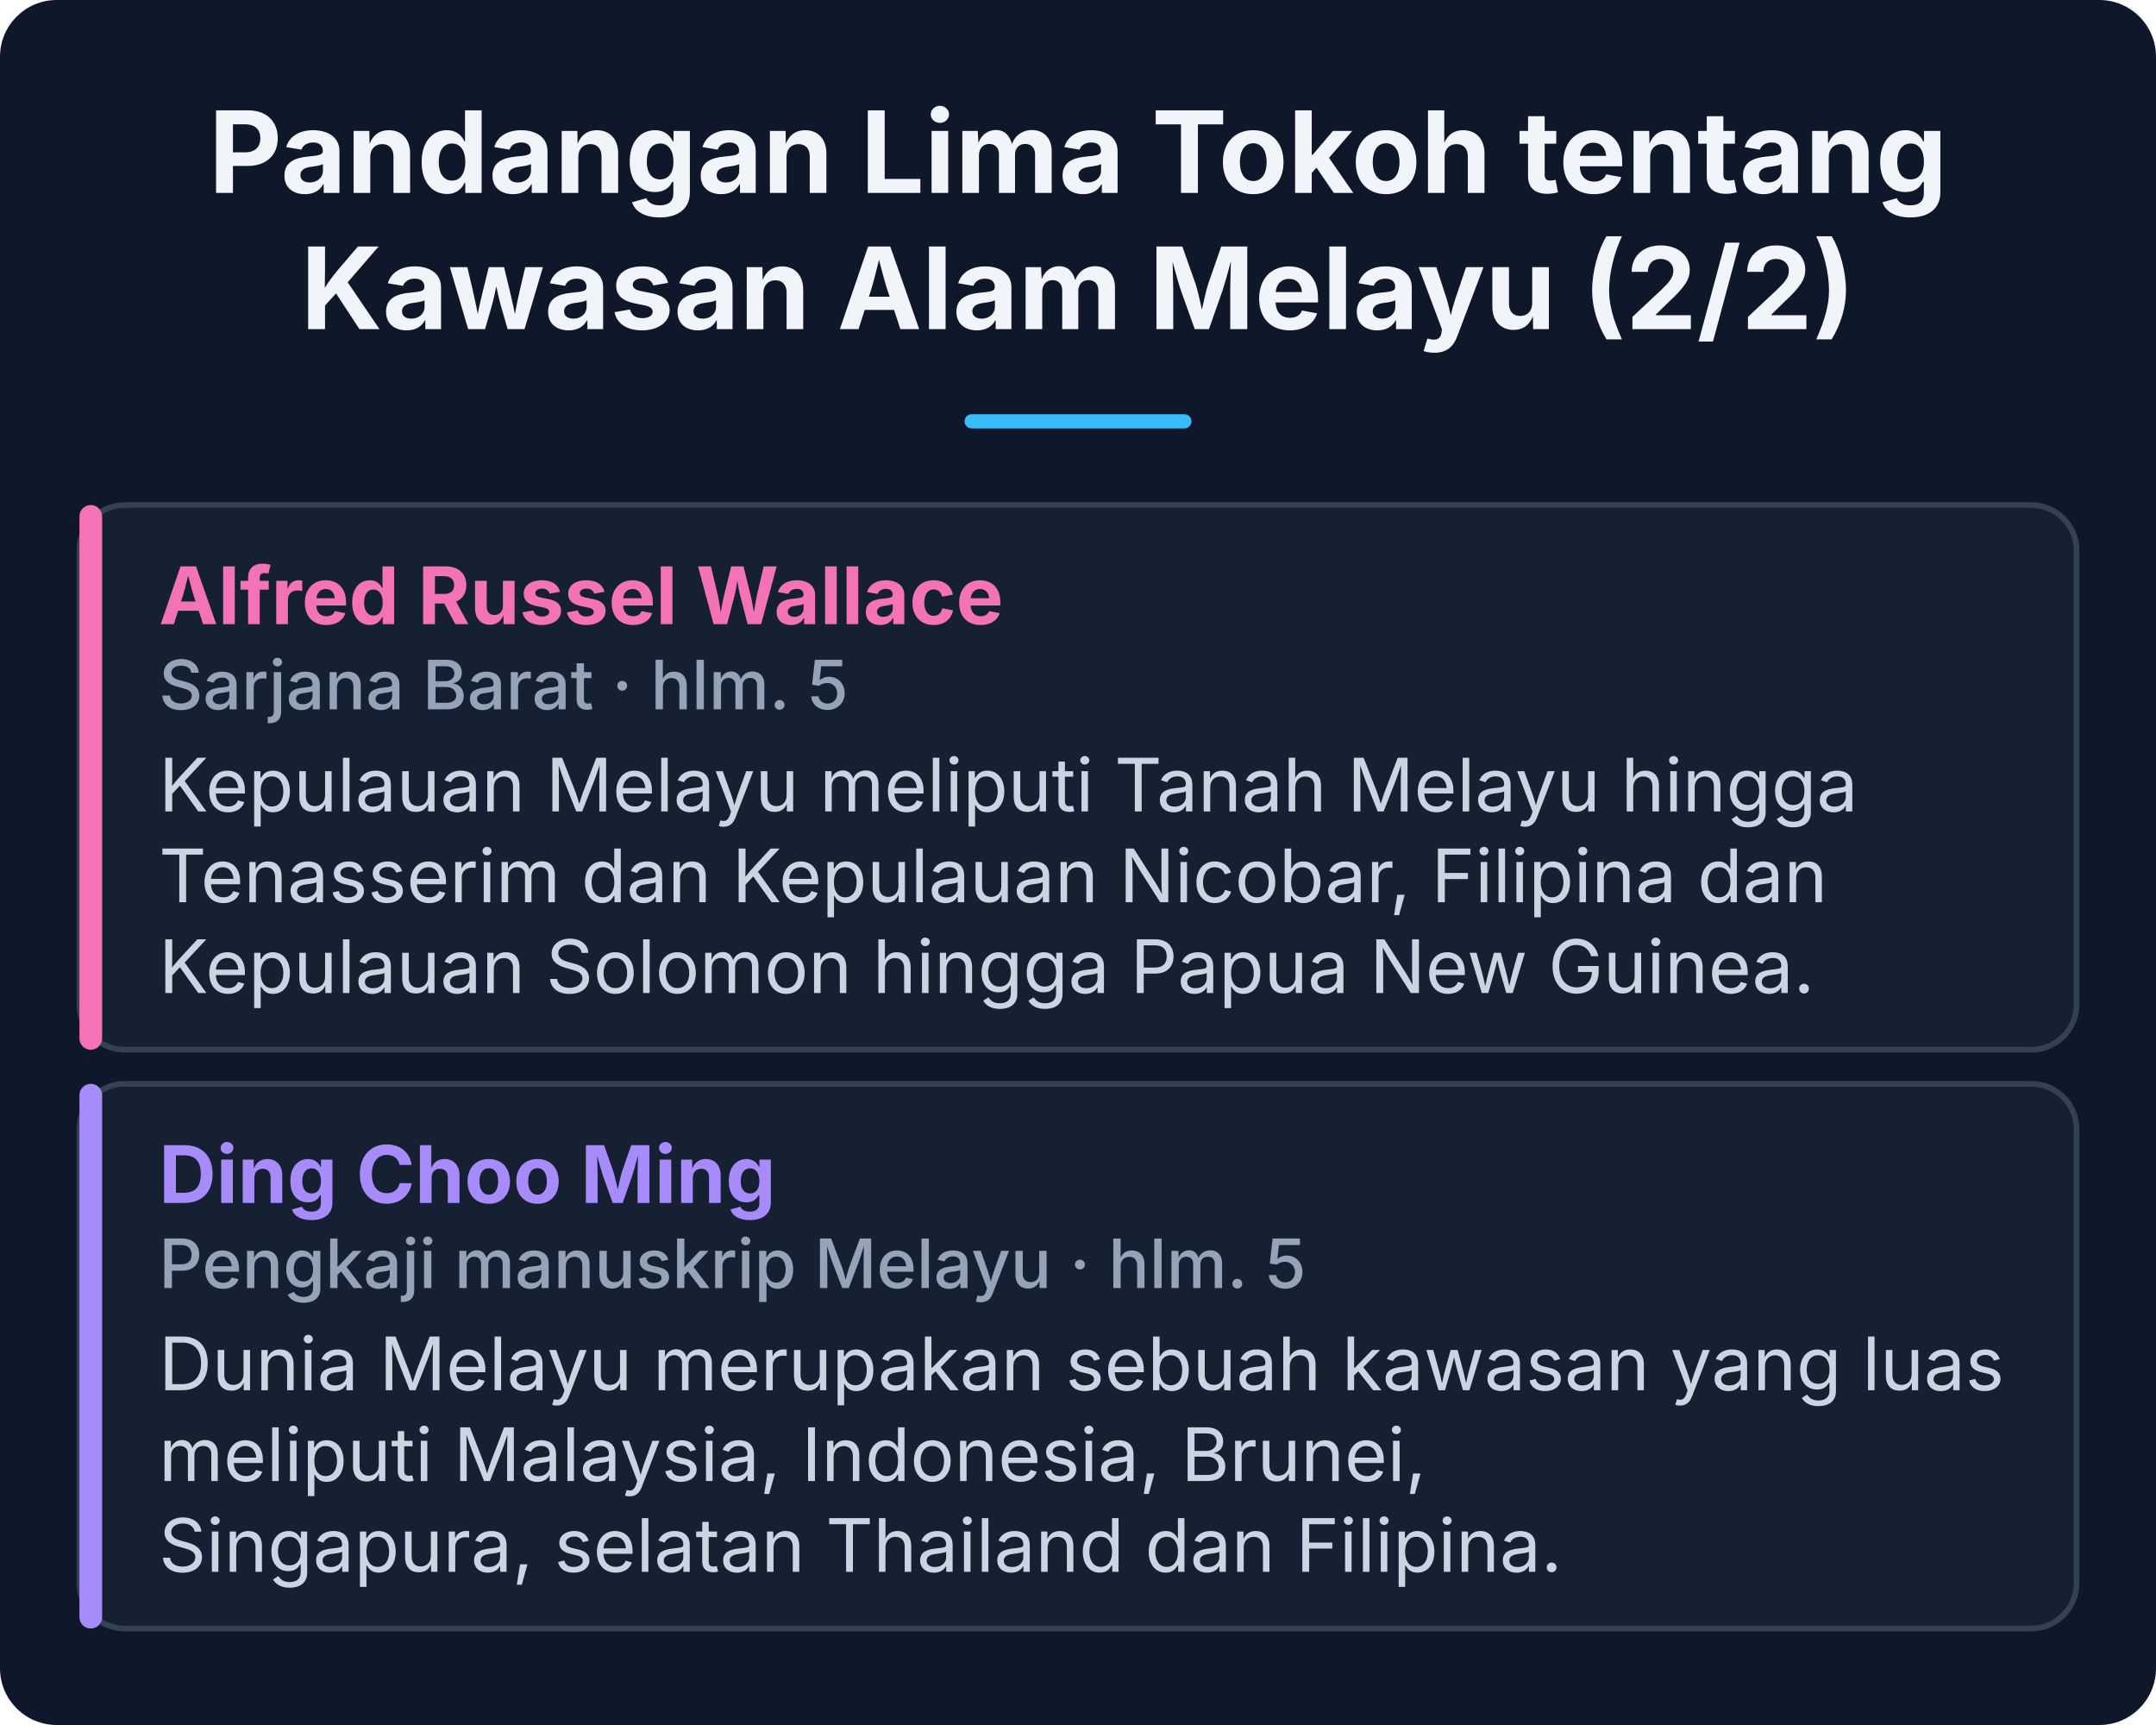
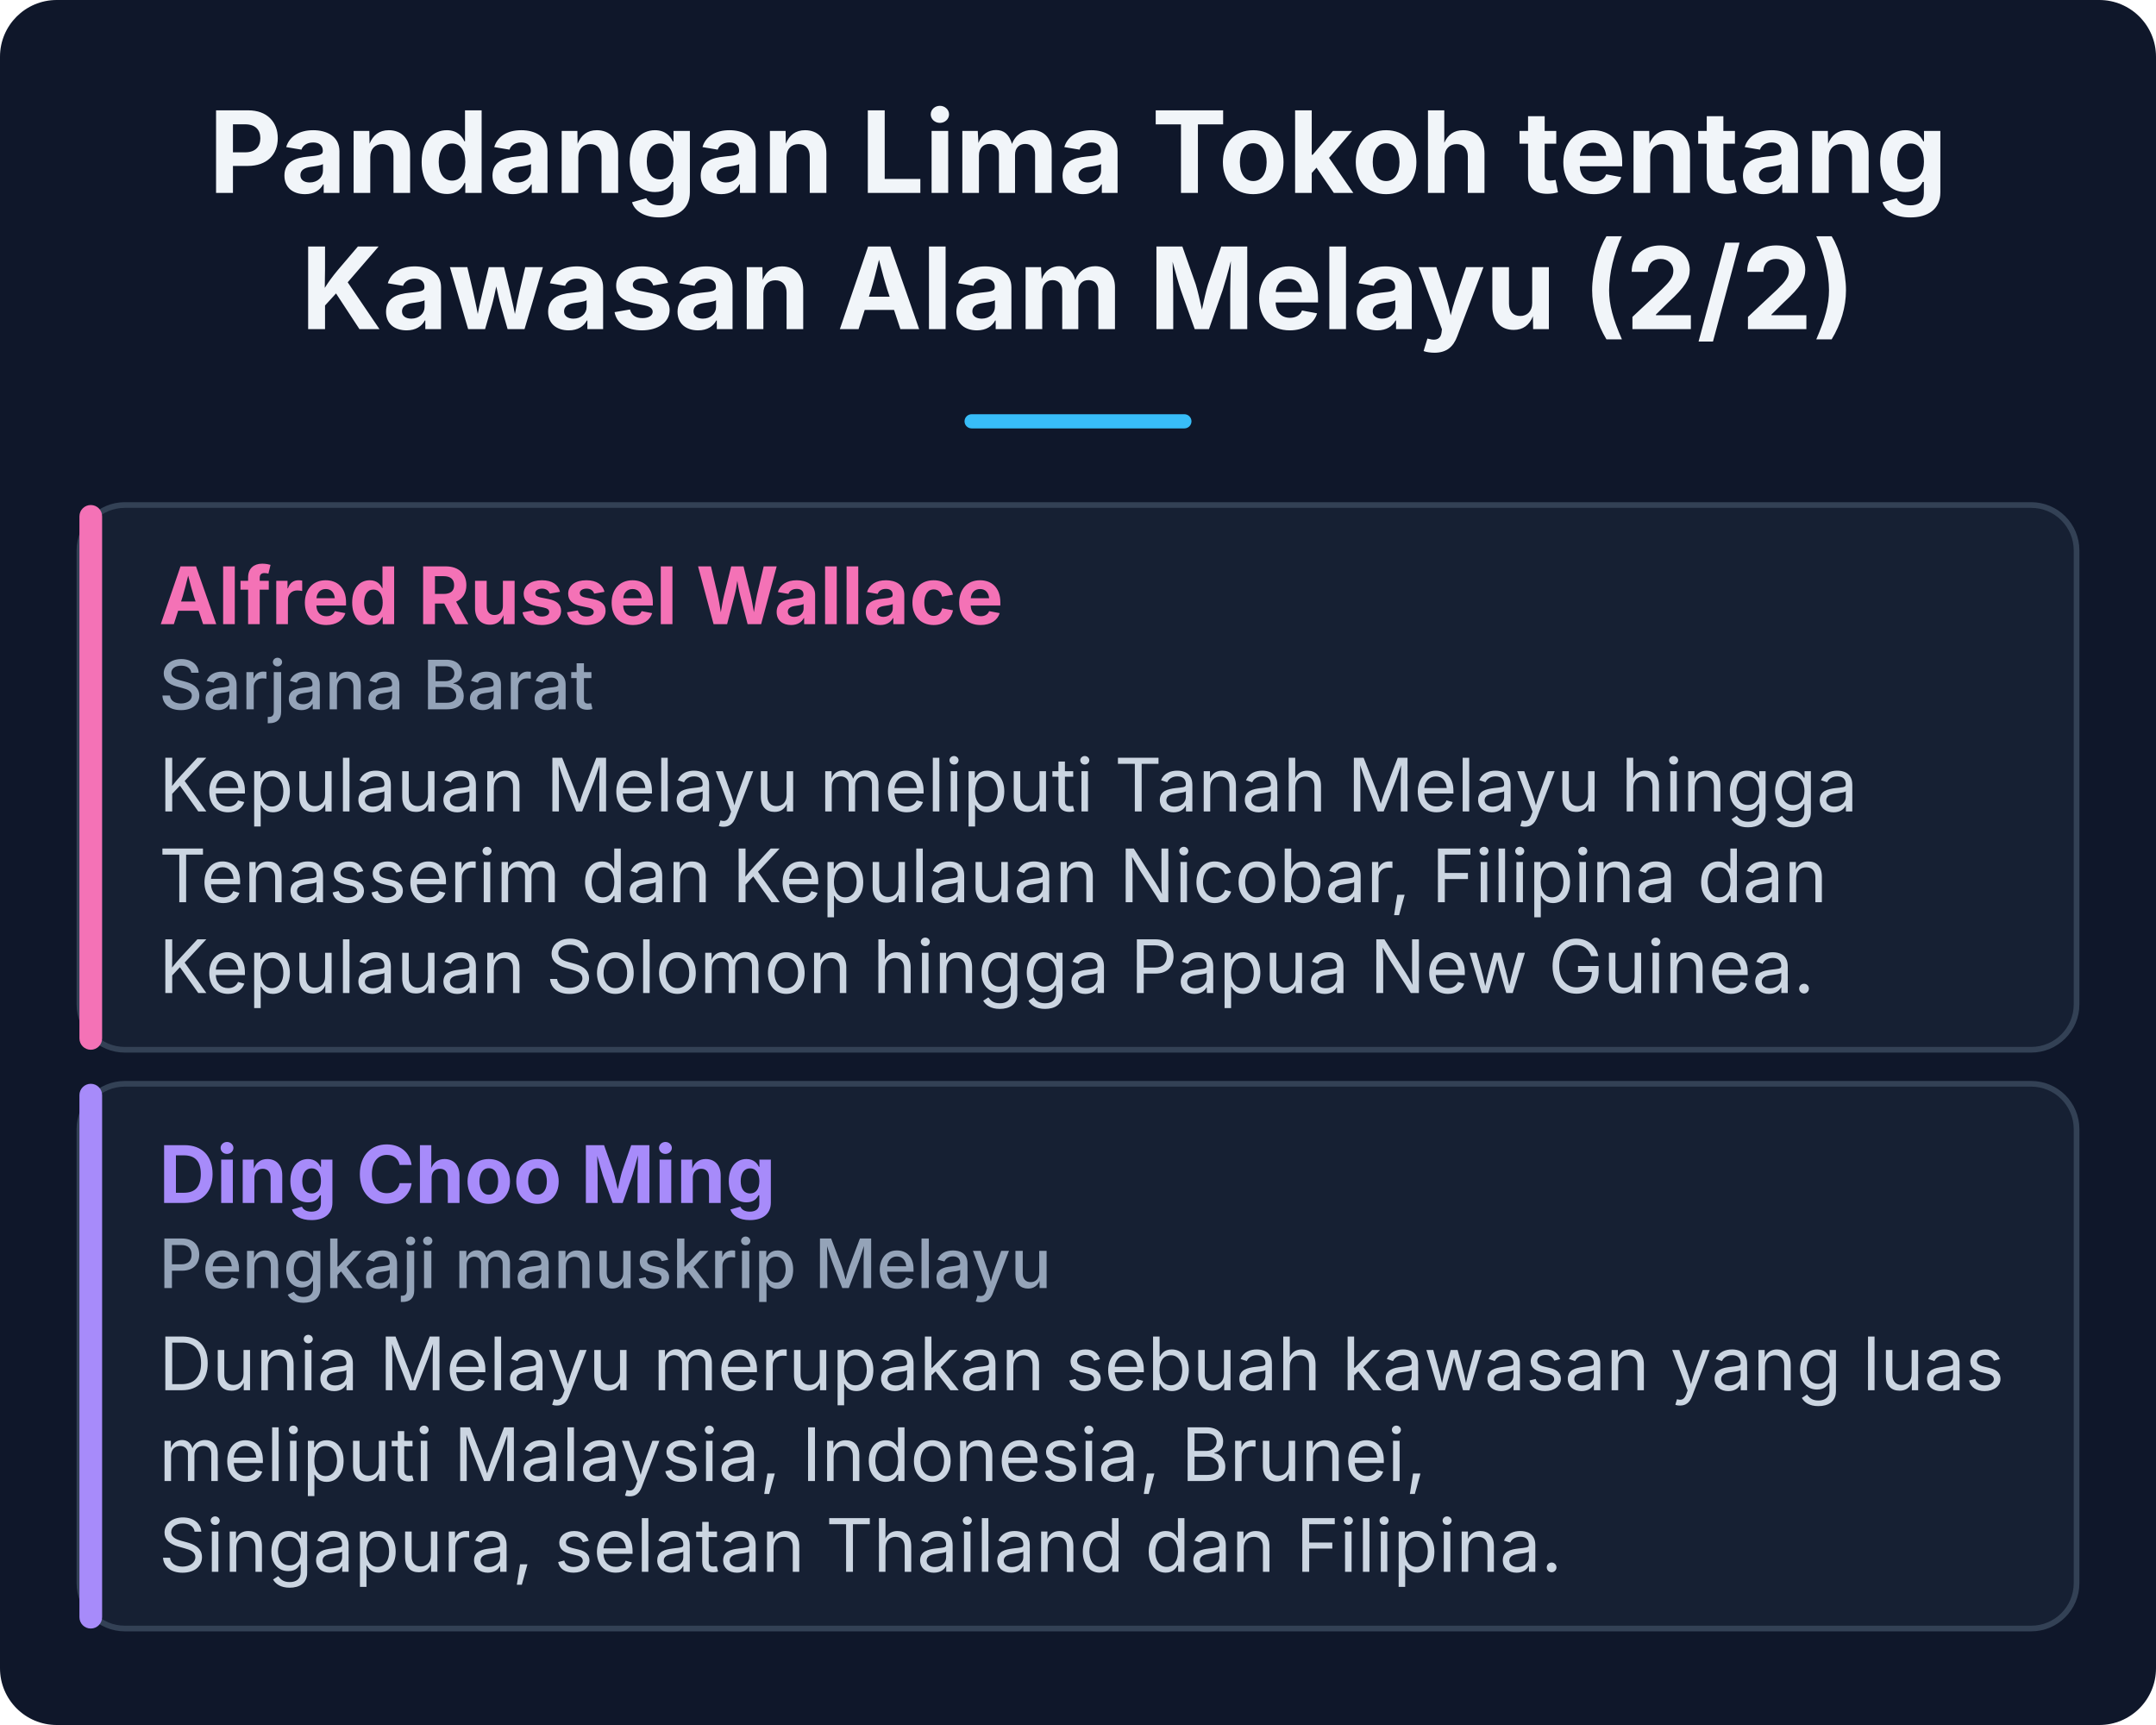
<svg xmlns="http://www.w3.org/2000/svg" viewBox="0 0 760 608" width="760" height="608" role="img" aria-label="Perbandingan pandangan tokoh tentang kawasan Alam Melayu, bahagian 2 daripada 2">
  <rect width="760" height="608" rx="20" fill="#0f172a" />
  <text x="380" y="68" text-anchor="middle" font-family="Inter, Segoe UI, Arial, sans-serif" font-size="40" font-weight="700" fill="#f1f5f9">Pandangan Lima Tokoh tentang</text>
  <text x="380" y="116" text-anchor="middle" font-family="Inter, Segoe UI, Arial, sans-serif" font-size="40" font-weight="700" fill="#f1f5f9">Kawasan Alam Melayu (2/2)</text>
  <rect x="340" y="146" width="80" height="5" rx="2.5" fill="#38bdf8" />
  <rect x="28" y="178" width="704" height="192" rx="16" fill="#162033" stroke="#334155" stroke-width="2" />
  <rect x="28" y="178" width="8" height="192" rx="4" fill="#f472b6" />
  <text x="56" y="220" text-anchor="start" font-family="Inter, Segoe UI, Arial, sans-serif" font-size="28" font-weight="700" fill="#f472b6">Alfred Russel Wallace</text>
-   <text x="56" y="250" text-anchor="start" font-family="Inter, Segoe UI, Arial, sans-serif" font-size="24" font-weight="500" fill="#94a3b8">Sarjana Barat · hlm. 5</text>
+   <text x="56" y="250" text-anchor="start" font-family="Inter, Segoe UI, Arial, sans-serif" font-size="24" font-weight="500" fill="#94a3b8">Sarjana Barat</text>
  <text x="56" y="286" text-anchor="start" font-family="Inter, Segoe UI, Arial, sans-serif" font-size="26" font-weight="400" fill="#cbd5e1">Kepulauan Melayu meliputi Tanah Melayu hingga</text>
  <text x="56" y="318" text-anchor="start" font-family="Inter, Segoe UI, Arial, sans-serif" font-size="26" font-weight="400" fill="#cbd5e1">Tenasserim dan Kepulauan Nicobar, Filipina dan</text>
  <text x="56" y="350" text-anchor="start" font-family="Inter, Segoe UI, Arial, sans-serif" font-size="26" font-weight="400" fill="#cbd5e1">Kepulauan Solomon hingga Papua New Guinea.</text>
  <rect x="28" y="382" width="704" height="192" rx="16" fill="#162033" stroke="#334155" stroke-width="2" />
  <rect x="28" y="382" width="8" height="192" rx="4" fill="#a78bfa" />
  <text x="56" y="424" text-anchor="start" font-family="Inter, Segoe UI, Arial, sans-serif" font-size="28" font-weight="700" fill="#a78bfa">Ding Choo Ming</text>
-   <text x="56" y="454" text-anchor="start" font-family="Inter, Segoe UI, Arial, sans-serif" font-size="24" font-weight="500" fill="#94a3b8">Pengkaji manuskrip Melayu · hlm. 5</text>
+   <text x="56" y="454" text-anchor="start" font-family="Inter, Segoe UI, Arial, sans-serif" font-size="24" font-weight="500" fill="#94a3b8">Pengkaji manuskrip Melayu</text>
  <text x="56" y="490" text-anchor="start" font-family="Inter, Segoe UI, Arial, sans-serif" font-size="26" font-weight="400" fill="#cbd5e1">Dunia Melayu merupakan sebuah kawasan yang luas</text>
  <text x="56" y="522" text-anchor="start" font-family="Inter, Segoe UI, Arial, sans-serif" font-size="26" font-weight="400" fill="#cbd5e1">meliputi Malaysia, Indonesia, Brunei,</text>
  <text x="56" y="554" text-anchor="start" font-family="Inter, Segoe UI, Arial, sans-serif" font-size="26" font-weight="400" fill="#cbd5e1">Singapura, selatan Thailand dan Filipina.</text>
</svg>
